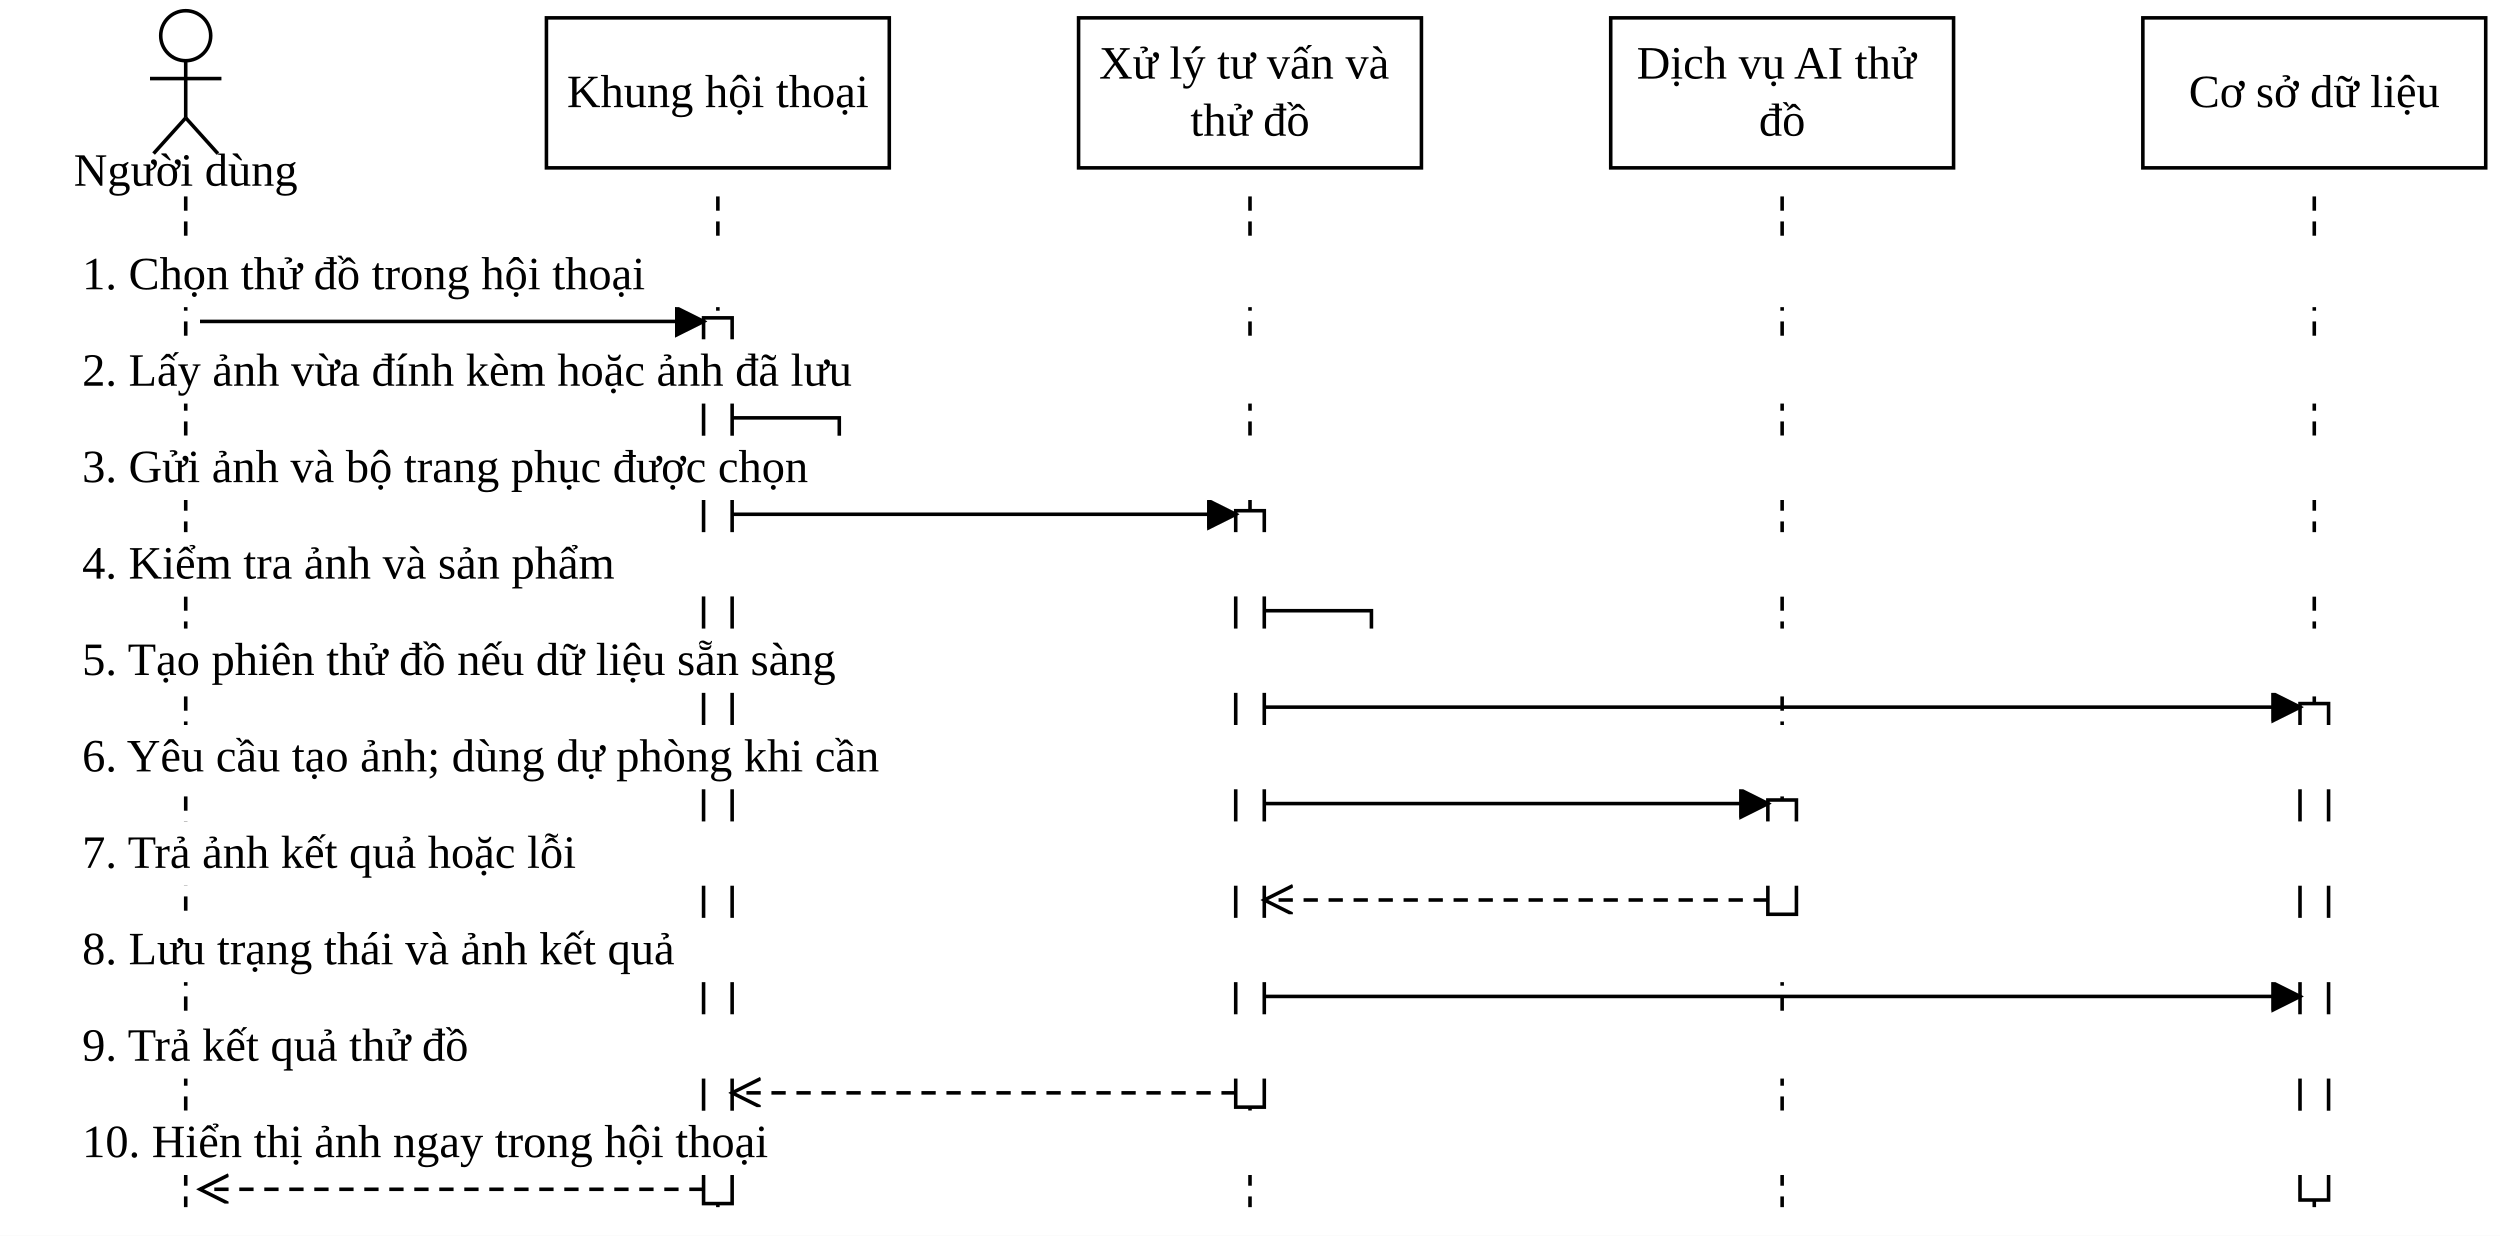
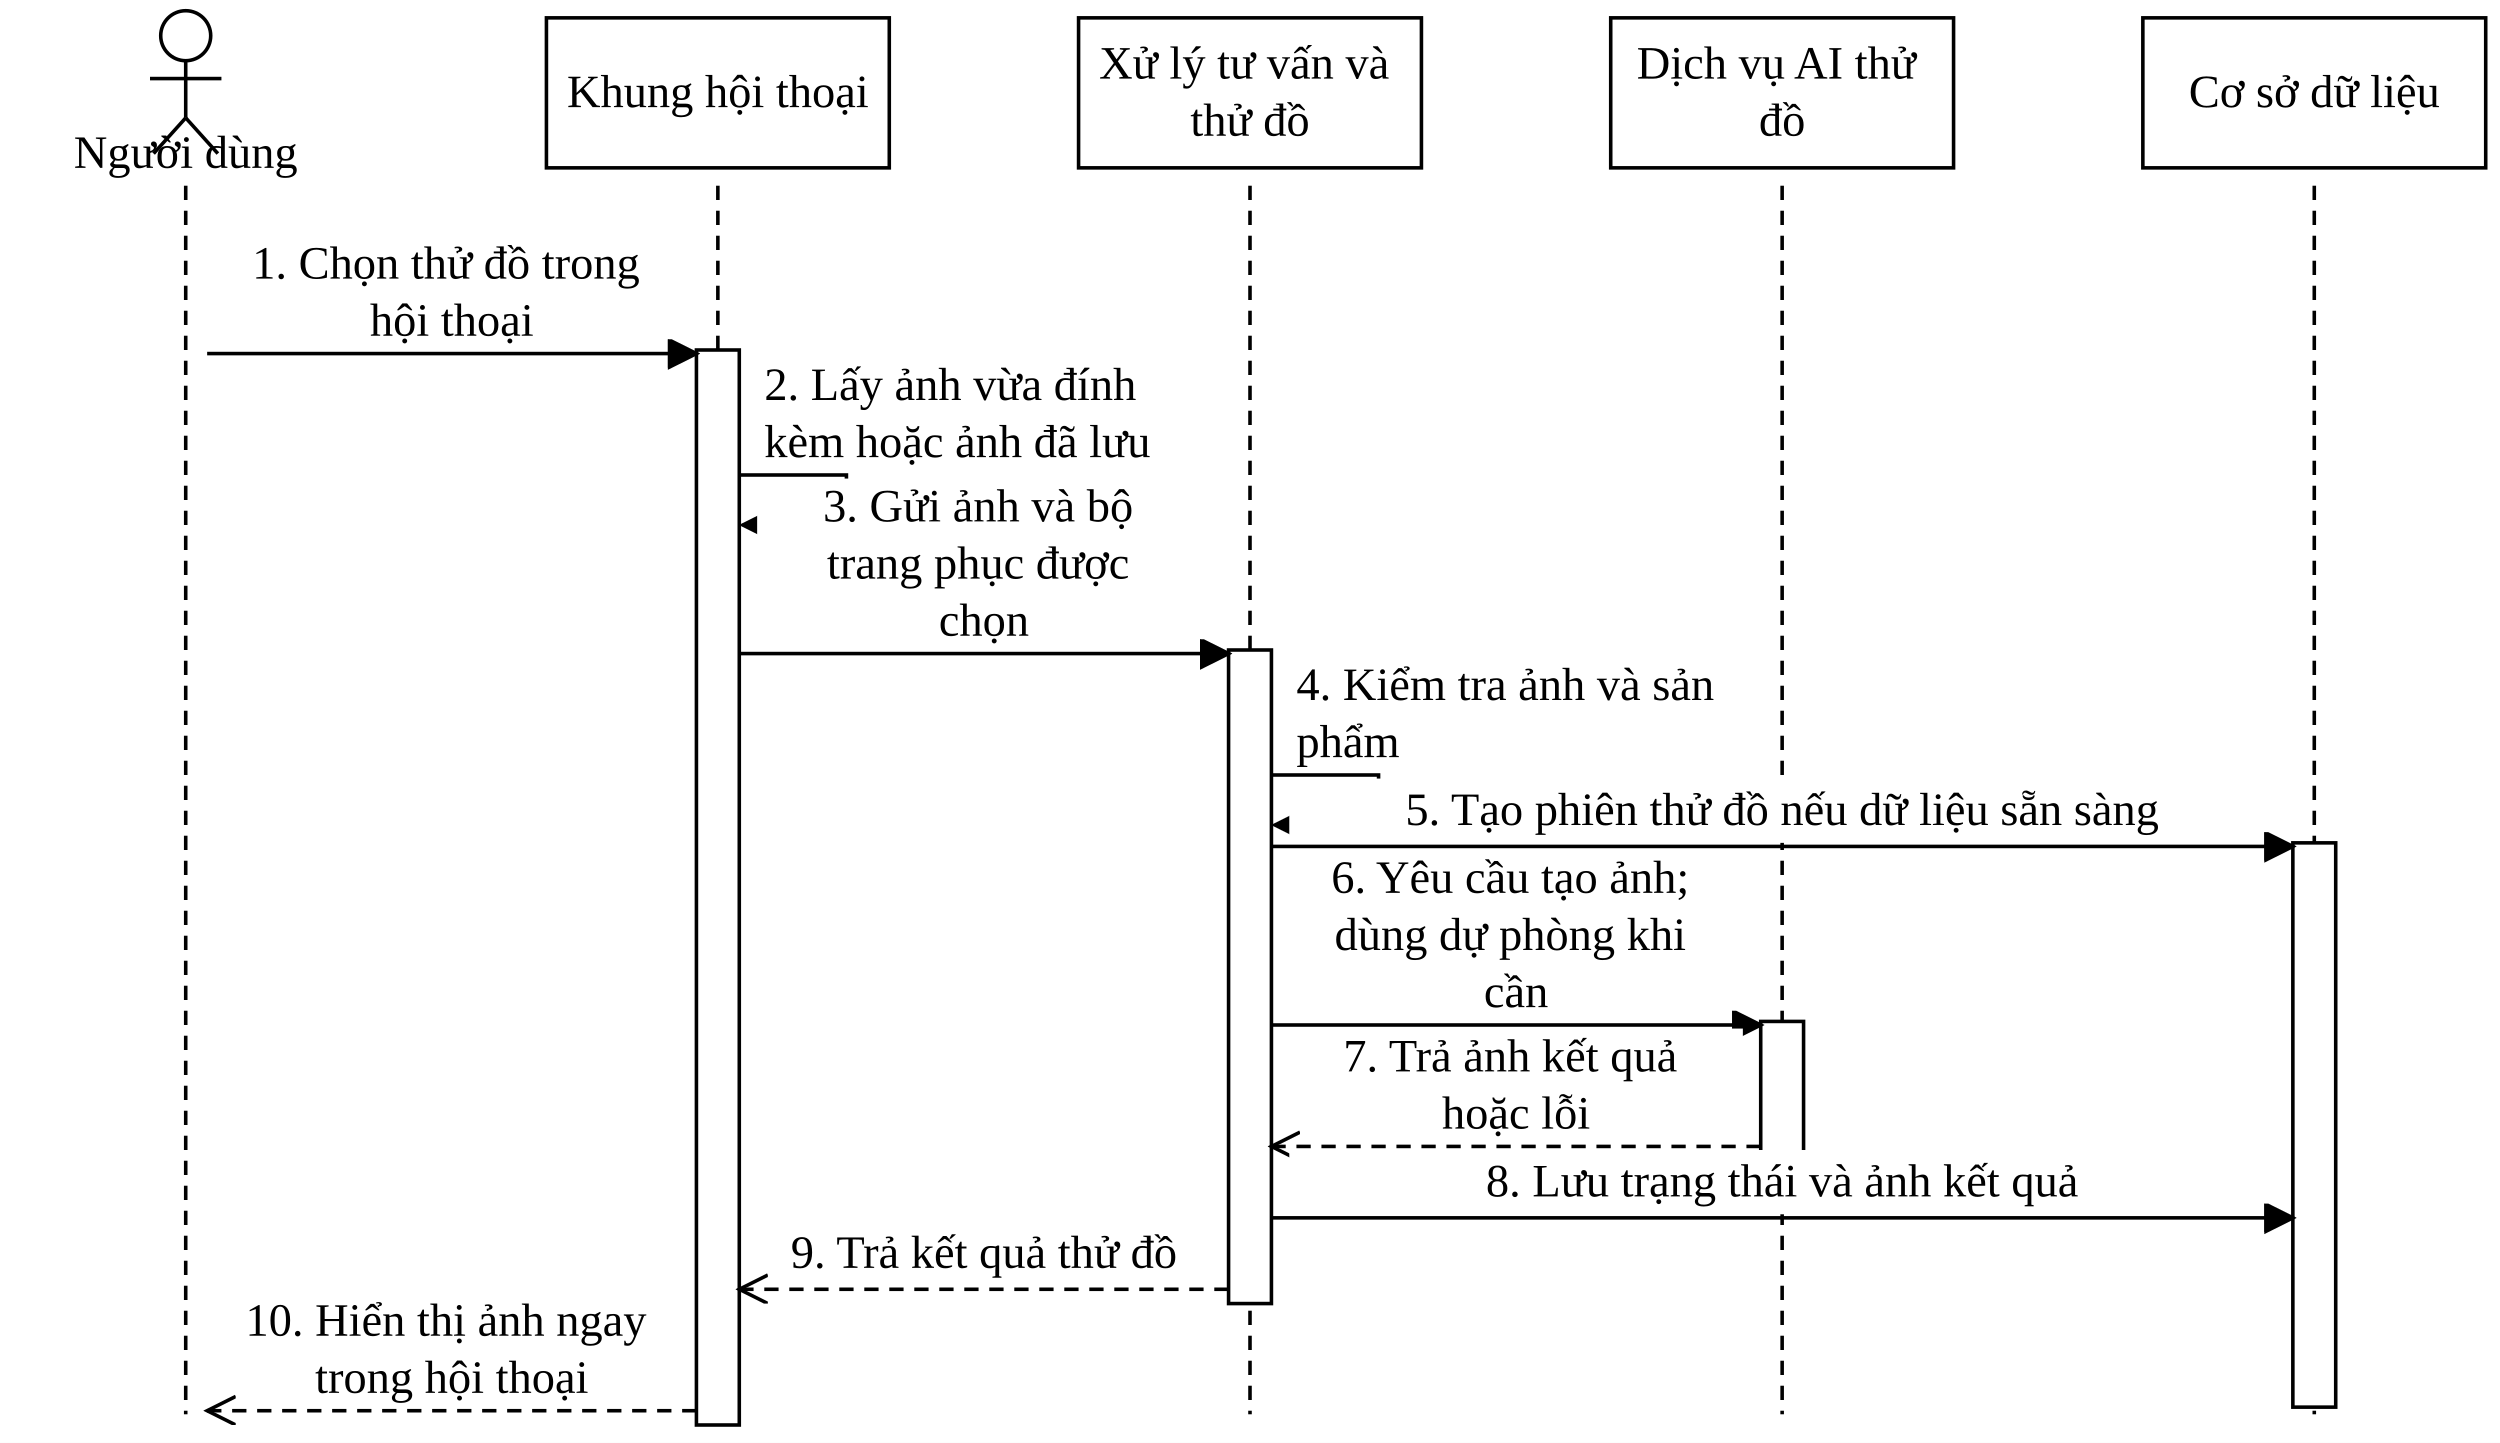
- <svg xmlns="http://www.w3.org/2000/svg" width="700" height="346" viewBox="0 0 700 346">
+ <svg xmlns="http://www.w3.org/2000/svg" width="700" height="404" viewBox="0 0 700 404">
  <rect width="100%" height="100%" fill="white" />
  <defs>
    <marker id="filled" viewBox="0 0 9 9" refX="8" refY="4" markerWidth="9" markerHeight="9" orient="auto" markerUnits="userSpaceOnUse">
      <path d="M 0 0 L 8 4 L 0 8 Z" fill="black" stroke="black" stroke-width="1.0" />
    </marker>
    <marker id="open" viewBox="0 0 9 9" refX="8" refY="4" markerWidth="9" markerHeight="9" orient="auto" markerUnits="userSpaceOnUse">
      <path d="M 0 0 L 8 4 L 0 8" fill="none" stroke="black" stroke-width="1.0" />
    </marker>
    <marker id="triangle" viewBox="0 0 9 9" refX="8" refY="4" markerWidth="9" markerHeight="9" orient="auto" markerUnits="userSpaceOnUse">
      <path d="M 0 0 L 8 4 L 0 8 Z" fill="white" stroke="black" stroke-width="1.0" />
    </marker>
  </defs>
-   <polyline stroke="black" stroke-width="1.0" fill="none" stroke-dasharray="4 3" points="52.0,55 52.0,338" />
-   <polyline stroke="black" stroke-width="1.0" fill="none" stroke-dasharray="4 3" points="201.0,55 201.0,338" />
-   <polyline stroke="black" stroke-width="1.0" fill="none" stroke-dasharray="4 3" points="350.0,55 350.0,338" />
-   <polyline stroke="black" stroke-width="1.0" fill="none" stroke-dasharray="4 3" points="499.0,55 499.0,338" />
-   <polyline stroke="black" stroke-width="1.0" fill="none" stroke-dasharray="4 3" points="648.0,55 648.0,338" />
-   <rect stroke="black" stroke-width="1.0" fill="white" x="495.0" y="224" width="8" height="32" />
-   <rect stroke="black" stroke-width="1.0" fill="white" x="346.0" y="143" width="8" height="167" />
-   <rect stroke="black" stroke-width="1.0" fill="white" x="197.0" y="89" width="8" height="248" />
-   <rect stroke="black" stroke-width="1.0" fill="white" x="644.0" y="197" width="8" height="139" />
-   <rect x="18" y="68" width="664" height="18" fill="white" />
-   <text x="23" y="81.0" text-anchor="start" font-family="Times New Roman" font-size="13" font-weight="normal" font-style="normal" fill="black">
-     <tspan x="23" dy="0">1. Chọn thử đồ trong hội thoại</tspan>
+   <polyline stroke="black" stroke-width="1.0" fill="none" stroke-dasharray="4 3" points="52.0,52 52.0,396" />
+   <polyline stroke="black" stroke-width="1.0" fill="none" stroke-dasharray="4 3" points="201.0,52 201.0,396" />
+   <polyline stroke="black" stroke-width="1.0" fill="none" stroke-dasharray="4 3" points="350.0,52 350.0,396" />
+   <polyline stroke="black" stroke-width="1.0" fill="none" stroke-dasharray="4 3" points="499.0,52 499.0,396" />
+   <polyline stroke="black" stroke-width="1.0" fill="none" stroke-dasharray="4 3" points="648.0,52 648.0,396" />
+   <rect stroke="black" stroke-width="1.0" fill="white" x="493.0" y="286" width="12" height="39" />
+   <rect stroke="black" stroke-width="1.0" fill="white" x="344.0" y="182" width="12" height="183" />
+   <rect stroke="black" stroke-width="1.0" fill="white" x="195.0" y="98" width="12" height="301" />
+   <rect stroke="black" stroke-width="1.0" fill="white" x="642.0" y="236" width="12" height="158" />
+   <rect x="63.0" y="66" width="127.0" height="32" fill="white" />
+   <text x="126.5" y="78.0" text-anchor="middle" font-family="Times New Roman" font-size="13" font-weight="normal" font-style="normal" fill="black">
+     <tspan x="126.5" dy="0">1. Chọn thử đồ trong</tspan>
+     <tspan x="126.5" dy="16">hội thoại</tspan>
  </text>
-   <polyline stroke="black" stroke-width="1.0" fill="none" points="56.0,90 197.0,90" marker-end="url(#filled)" />
-   <rect x="18" y="95" width="664" height="18" fill="white" />
-   <text x="23" y="108.0" text-anchor="start" font-family="Times New Roman" font-size="13" font-weight="normal" font-style="normal" fill="black">
-     <tspan x="23" dy="0">2. Lấy ảnh vừa đính kèm hoặc ảnh đã lưu</tspan>
+   <polyline stroke="black" stroke-width="1.0" fill="none" points="58.0,99 195.0,99" marker-end="url(#filled)" />
+   <rect x="209.0" y="100" width="136" height="32" fill="white" />
+   <text x="214.0" y="112.0" text-anchor="start" font-family="Times New Roman" font-size="13" font-weight="normal" font-style="normal" fill="black">
+     <tspan x="214.0" dy="0">2. Lấy ảnh vừa đính</tspan>
+     <tspan x="214.0" dy="16">kèm hoặc ảnh đã lưu</tspan>
  </text>
-   <polyline stroke="black" stroke-width="1.0" fill="none" points="205.0,117 235.0,117 235.0,129 206.0,129" marker-end="url(#filled)" />
-   <rect x="18" y="122" width="664" height="18" fill="white" />
-   <text x="23" y="135.0" text-anchor="start" font-family="Times New Roman" font-size="13" font-weight="normal" font-style="normal" fill="black">
-     <tspan x="23" dy="0">3. Gửi ảnh và bộ trang phục được chọn</tspan>
+   <polyline stroke="black" stroke-width="1.0" fill="none" points="207.0,133 237.0,133 237.0,147 208.0,147" marker-end="url(#filled)" />
+   <rect x="212.0" y="134" width="127.0" height="48" fill="white" />
+   <text x="275.5" y="146.0" text-anchor="middle" font-family="Times New Roman" font-size="13" font-weight="normal" font-style="normal" fill="black">
+     <tspan x="275.5" dy="0">3. Gửi ảnh và bộ</tspan>
+     <tspan x="275.5" dy="16">trang phục được</tspan>
+     <tspan x="275.5" dy="16">chọn</tspan>
  </text>
-   <polyline stroke="black" stroke-width="1.0" fill="none" points="205.0,144 346.0,144" marker-end="url(#filled)" />
-   <rect x="18" y="149" width="664" height="18" fill="white" />
-   <text x="23" y="162.0" text-anchor="start" font-family="Times New Roman" font-size="13" font-weight="normal" font-style="normal" fill="black">
-     <tspan x="23" dy="0">4. Kiểm tra ảnh và sản phẩm</tspan>
+   <polyline stroke="black" stroke-width="1.0" fill="none" points="207.0,183 344.0,183" marker-end="url(#filled)" />
+   <rect x="358.0" y="184" width="136" height="32" fill="white" />
+   <text x="363.0" y="196.0" text-anchor="start" font-family="Times New Roman" font-size="13" font-weight="normal" font-style="normal" fill="black">
+     <tspan x="363.0" dy="0">4. Kiểm tra ảnh và sản</tspan>
+     <tspan x="363.0" dy="16">phẩm</tspan>
  </text>
-   <polyline stroke="black" stroke-width="1.0" fill="none" points="354.0,171 384.0,171 384.0,183 355.0,183" marker-end="url(#filled)" />
-   <rect x="18" y="176" width="664" height="18" fill="white" />
-   <text x="23" y="189.0" text-anchor="start" font-family="Times New Roman" font-size="13" font-weight="normal" font-style="normal" fill="black">
-     <tspan x="23" dy="0">5. Tạo phiên thử đồ nếu dữ liệu sẵn sàng</tspan>
+   <polyline stroke="black" stroke-width="1.0" fill="none" points="356.0,217 386.0,217 386.0,231 357.0,231" marker-end="url(#filled)" />
+   <rect x="361.0" y="218" width="276.0" height="18" fill="white" />
+   <text x="499.0" y="231.0" text-anchor="middle" font-family="Times New Roman" font-size="13" font-weight="normal" font-style="normal" fill="black">
+     <tspan x="499.0" dy="0">5. Tạo phiên thử đồ nếu dữ liệu sẵn sàng</tspan>
  </text>
-   <polyline stroke="black" stroke-width="1.0" fill="none" points="354.0,198 644.0,198" marker-end="url(#filled)" />
-   <rect x="18" y="203" width="664" height="18" fill="white" />
-   <text x="23" y="216.0" text-anchor="start" font-family="Times New Roman" font-size="13" font-weight="normal" font-style="normal" fill="black">
-     <tspan x="23" dy="0">6. Yêu cầu tạo ảnh; dùng dự phòng khi cần</tspan>
+   <polyline stroke="black" stroke-width="1.0" fill="none" points="356.0,237 642.0,237" marker-end="url(#filled)" />
+   <rect x="361.0" y="238" width="127.0" height="48" fill="white" />
+   <text x="424.5" y="250.0" text-anchor="middle" font-family="Times New Roman" font-size="13" font-weight="normal" font-style="normal" fill="black">
+     <tspan x="424.5" dy="0">6. Yêu cầu tạo ảnh;</tspan>
+     <tspan x="424.5" dy="16">dùng dự phòng khi</tspan>
+     <tspan x="424.5" dy="16">cần</tspan>
  </text>
-   <polyline stroke="black" stroke-width="1.0" fill="none" points="354.0,225 495.0,225" marker-end="url(#filled)" />
-   <rect x="18" y="230" width="664" height="18" fill="white" />
-   <text x="23" y="243.0" text-anchor="start" font-family="Times New Roman" font-size="13" font-weight="normal" font-style="normal" fill="black">
-     <tspan x="23" dy="0">7. Trả ảnh kết quả hoặc lỗi</tspan>
+   <polyline stroke="black" stroke-width="1.0" fill="none" points="356.0,287 493.0,287" marker-end="url(#filled)" />
+   <rect x="361.0" y="288" width="127.0" height="32" fill="white" />
+   <text x="424.5" y="300.0" text-anchor="middle" font-family="Times New Roman" font-size="13" font-weight="normal" font-style="normal" fill="black">
+     <tspan x="424.5" dy="0">7. Trả ảnh kết quả</tspan>
+     <tspan x="424.5" dy="16">hoặc lỗi</tspan>
  </text>
-   <polyline stroke="black" stroke-width="1.0" fill="none" stroke-dasharray="4 3" points="495.0,252 354.0,252" marker-end="url(#open)" />
-   <rect x="18" y="257" width="664" height="18" fill="white" />
-   <text x="23" y="270.0" text-anchor="start" font-family="Times New Roman" font-size="13" font-weight="normal" font-style="normal" fill="black">
-     <tspan x="23" dy="0">8. Lưu trạng thái và ảnh kết quả</tspan>
+   <polyline stroke="black" stroke-width="1.0" fill="none" stroke-dasharray="4 3" points="493.0,321 356.0,321" marker-end="url(#open)" />
+   <rect x="361.0" y="322" width="276.0" height="18" fill="white" />
+   <text x="499.0" y="335.0" text-anchor="middle" font-family="Times New Roman" font-size="13" font-weight="normal" font-style="normal" fill="black">
+     <tspan x="499.0" dy="0">8. Lưu trạng thái và ảnh kết quả</tspan>
  </text>
-   <polyline stroke="black" stroke-width="1.0" fill="none" points="354.0,279 644.0,279" marker-end="url(#filled)" />
-   <rect x="18" y="284" width="664" height="18" fill="white" />
-   <text x="23" y="297.0" text-anchor="start" font-family="Times New Roman" font-size="13" font-weight="normal" font-style="normal" fill="black">
-     <tspan x="23" dy="0">9. Trả kết quả thử đồ</tspan>
+   <polyline stroke="black" stroke-width="1.0" fill="none" points="356.0,341 642.0,341" marker-end="url(#filled)" />
+   <rect x="212.0" y="342" width="127.0" height="18" fill="white" />
+   <text x="275.5" y="355.0" text-anchor="middle" font-family="Times New Roman" font-size="13" font-weight="normal" font-style="normal" fill="black">
+     <tspan x="275.5" dy="0">9. Trả kết quả thử đồ</tspan>
  </text>
-   <polyline stroke="black" stroke-width="1.0" fill="none" stroke-dasharray="4 3" points="346.0,306 205.0,306" marker-end="url(#open)" />
-   <rect x="18" y="311" width="664" height="18" fill="white" />
-   <text x="23" y="324.0" text-anchor="start" font-family="Times New Roman" font-size="13" font-weight="normal" font-style="normal" fill="black">
-     <tspan x="23" dy="0">10. Hiển thị ảnh ngay trong hội thoại</tspan>
+   <polyline stroke="black" stroke-width="1.0" fill="none" stroke-dasharray="4 3" points="344.0,361 207.0,361" marker-end="url(#open)" />
+   <rect x="63.0" y="362" width="127.0" height="32" fill="white" />
+   <text x="126.5" y="374.0" text-anchor="middle" font-family="Times New Roman" font-size="13" font-weight="normal" font-style="normal" fill="black">
+     <tspan x="126.5" dy="0">10. Hiển thị ảnh ngay</tspan>
+     <tspan x="126.5" dy="16">trong hội thoại</tspan>
  </text>
-   <polyline stroke="black" stroke-width="1.0" fill="none" stroke-dasharray="4 3" points="197.0,333 56.0,333" marker-end="url(#open)" />
+   <polyline stroke="black" stroke-width="1.0" fill="none" stroke-dasharray="4 3" points="195.0,395 58.0,395" marker-end="url(#open)" />
  <ellipse stroke="black" stroke-width="1.0" fill="white" cx="52.0" cy="10.0" rx="7.0" ry="7.0" />
  <polyline stroke="black" stroke-width="1.0" fill="none" points="52.0,17 52.0,33" />
  <polyline stroke="black" stroke-width="1.0" fill="none" points="42.0,22 62.0,22" />
  <polyline stroke="black" stroke-width="1.0" fill="none" points="52.0,33 43.0,43" />
  <polyline stroke="black" stroke-width="1.0" fill="none" points="52.0,33 61.0,43" />
-   <text x="52.0" y="52.0" text-anchor="middle" font-family="Times New Roman" font-size="13" font-weight="normal" font-style="normal" fill="black">
+   <text x="52.0" y="47.0" text-anchor="middle" font-family="Times New Roman" font-size="13" font-weight="normal" font-style="normal" fill="black">
    <tspan x="52.0" dy="0">Người dùng</tspan>
  </text>
  <rect stroke="black" stroke-width="1.0" fill="white" x="153.0" y="5" width="96" height="42" />
  <text x="201.0" y="30.0" text-anchor="middle" font-family="Times New Roman" font-size="13" font-weight="normal" font-style="normal" fill="black">
    <tspan x="201.0" dy="0">Khung hội thoại</tspan>
  </text>
  <rect stroke="black" stroke-width="1.0" fill="white" x="302.0" y="5" width="96" height="42" />
  <text x="350.0" y="22.0" text-anchor="middle" font-family="Times New Roman" font-size="13" font-weight="normal" font-style="normal" fill="black">
    <tspan x="350.0" dy="0">Xử lý tư vấn và</tspan>
    <tspan x="350.0" dy="16">thử đồ</tspan>
  </text>
  <rect stroke="black" stroke-width="1.0" fill="white" x="451.0" y="5" width="96" height="42" />
  <text x="499.0" y="22.0" text-anchor="middle" font-family="Times New Roman" font-size="13" font-weight="normal" font-style="normal" fill="black">
    <tspan x="499.0" dy="0">Dịch vụ AI thử</tspan>
    <tspan x="499.0" dy="16">đồ</tspan>
  </text>
  <rect stroke="black" stroke-width="1.0" fill="white" x="600.0" y="5" width="96" height="42" />
  <text x="648.0" y="30.0" text-anchor="middle" font-family="Times New Roman" font-size="13" font-weight="normal" font-style="normal" fill="black">
    <tspan x="648.0" dy="0">Cơ sở dữ liệu</tspan>
  </text>
</svg>
